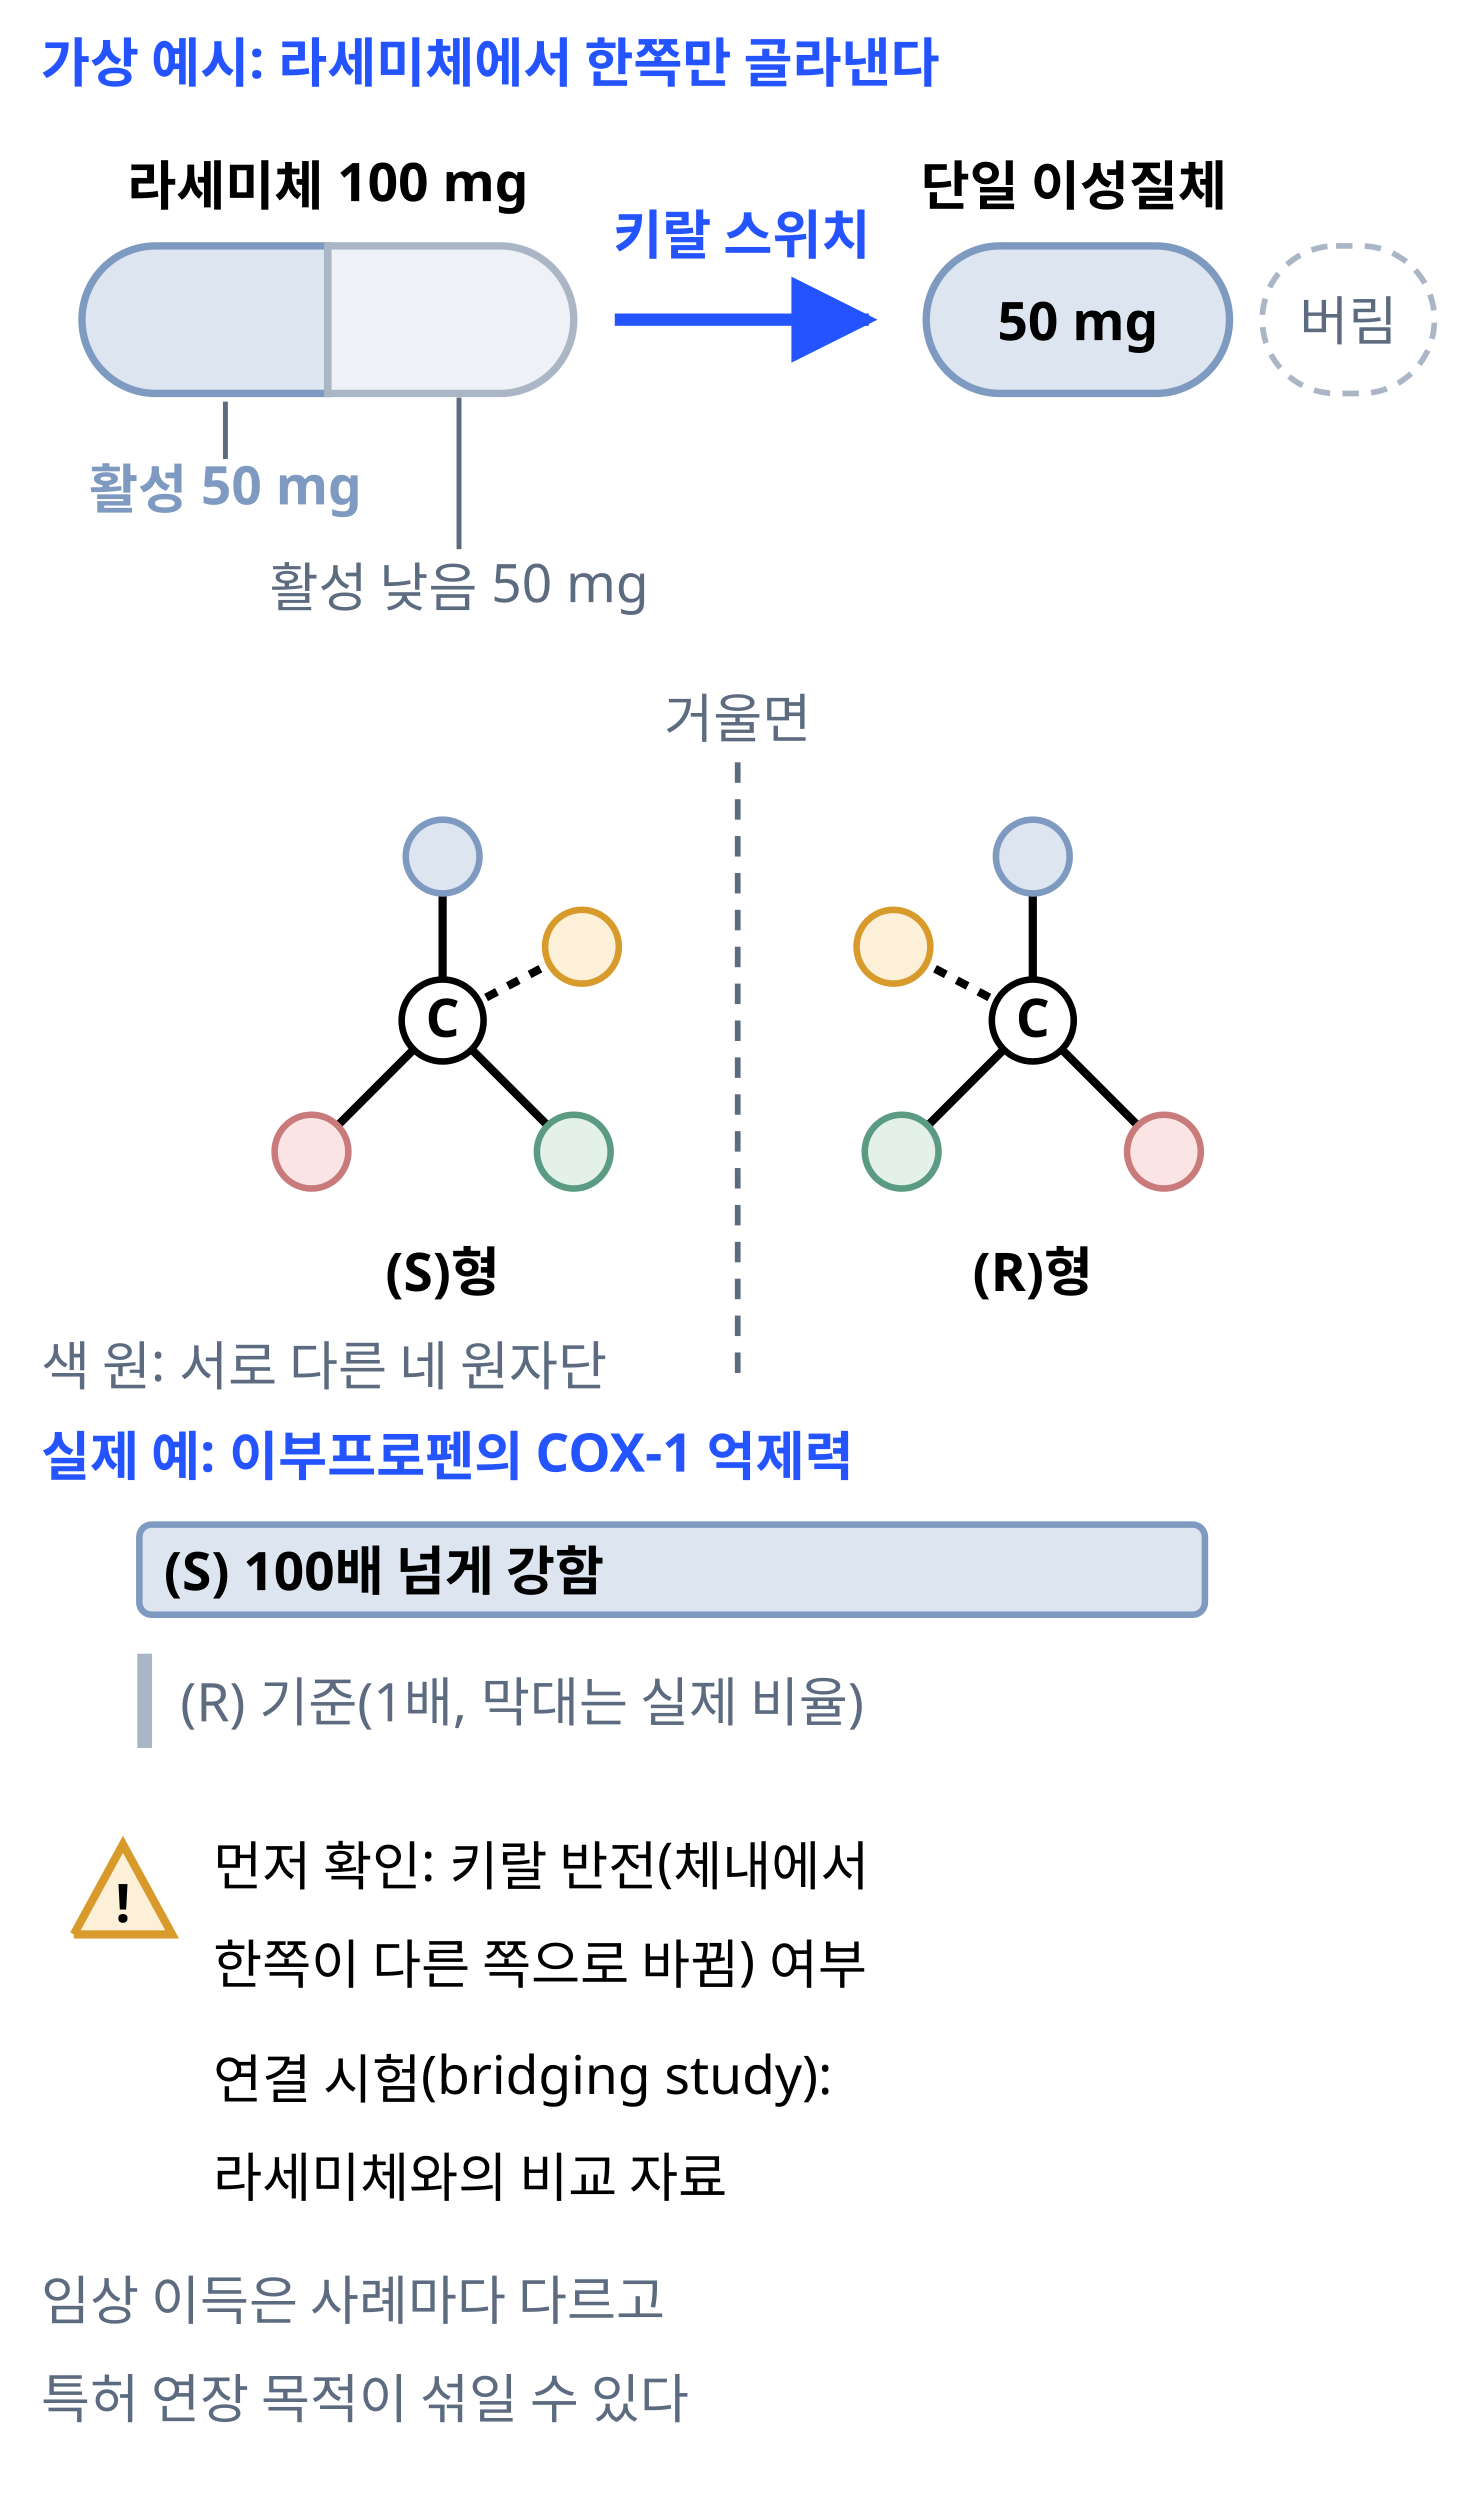
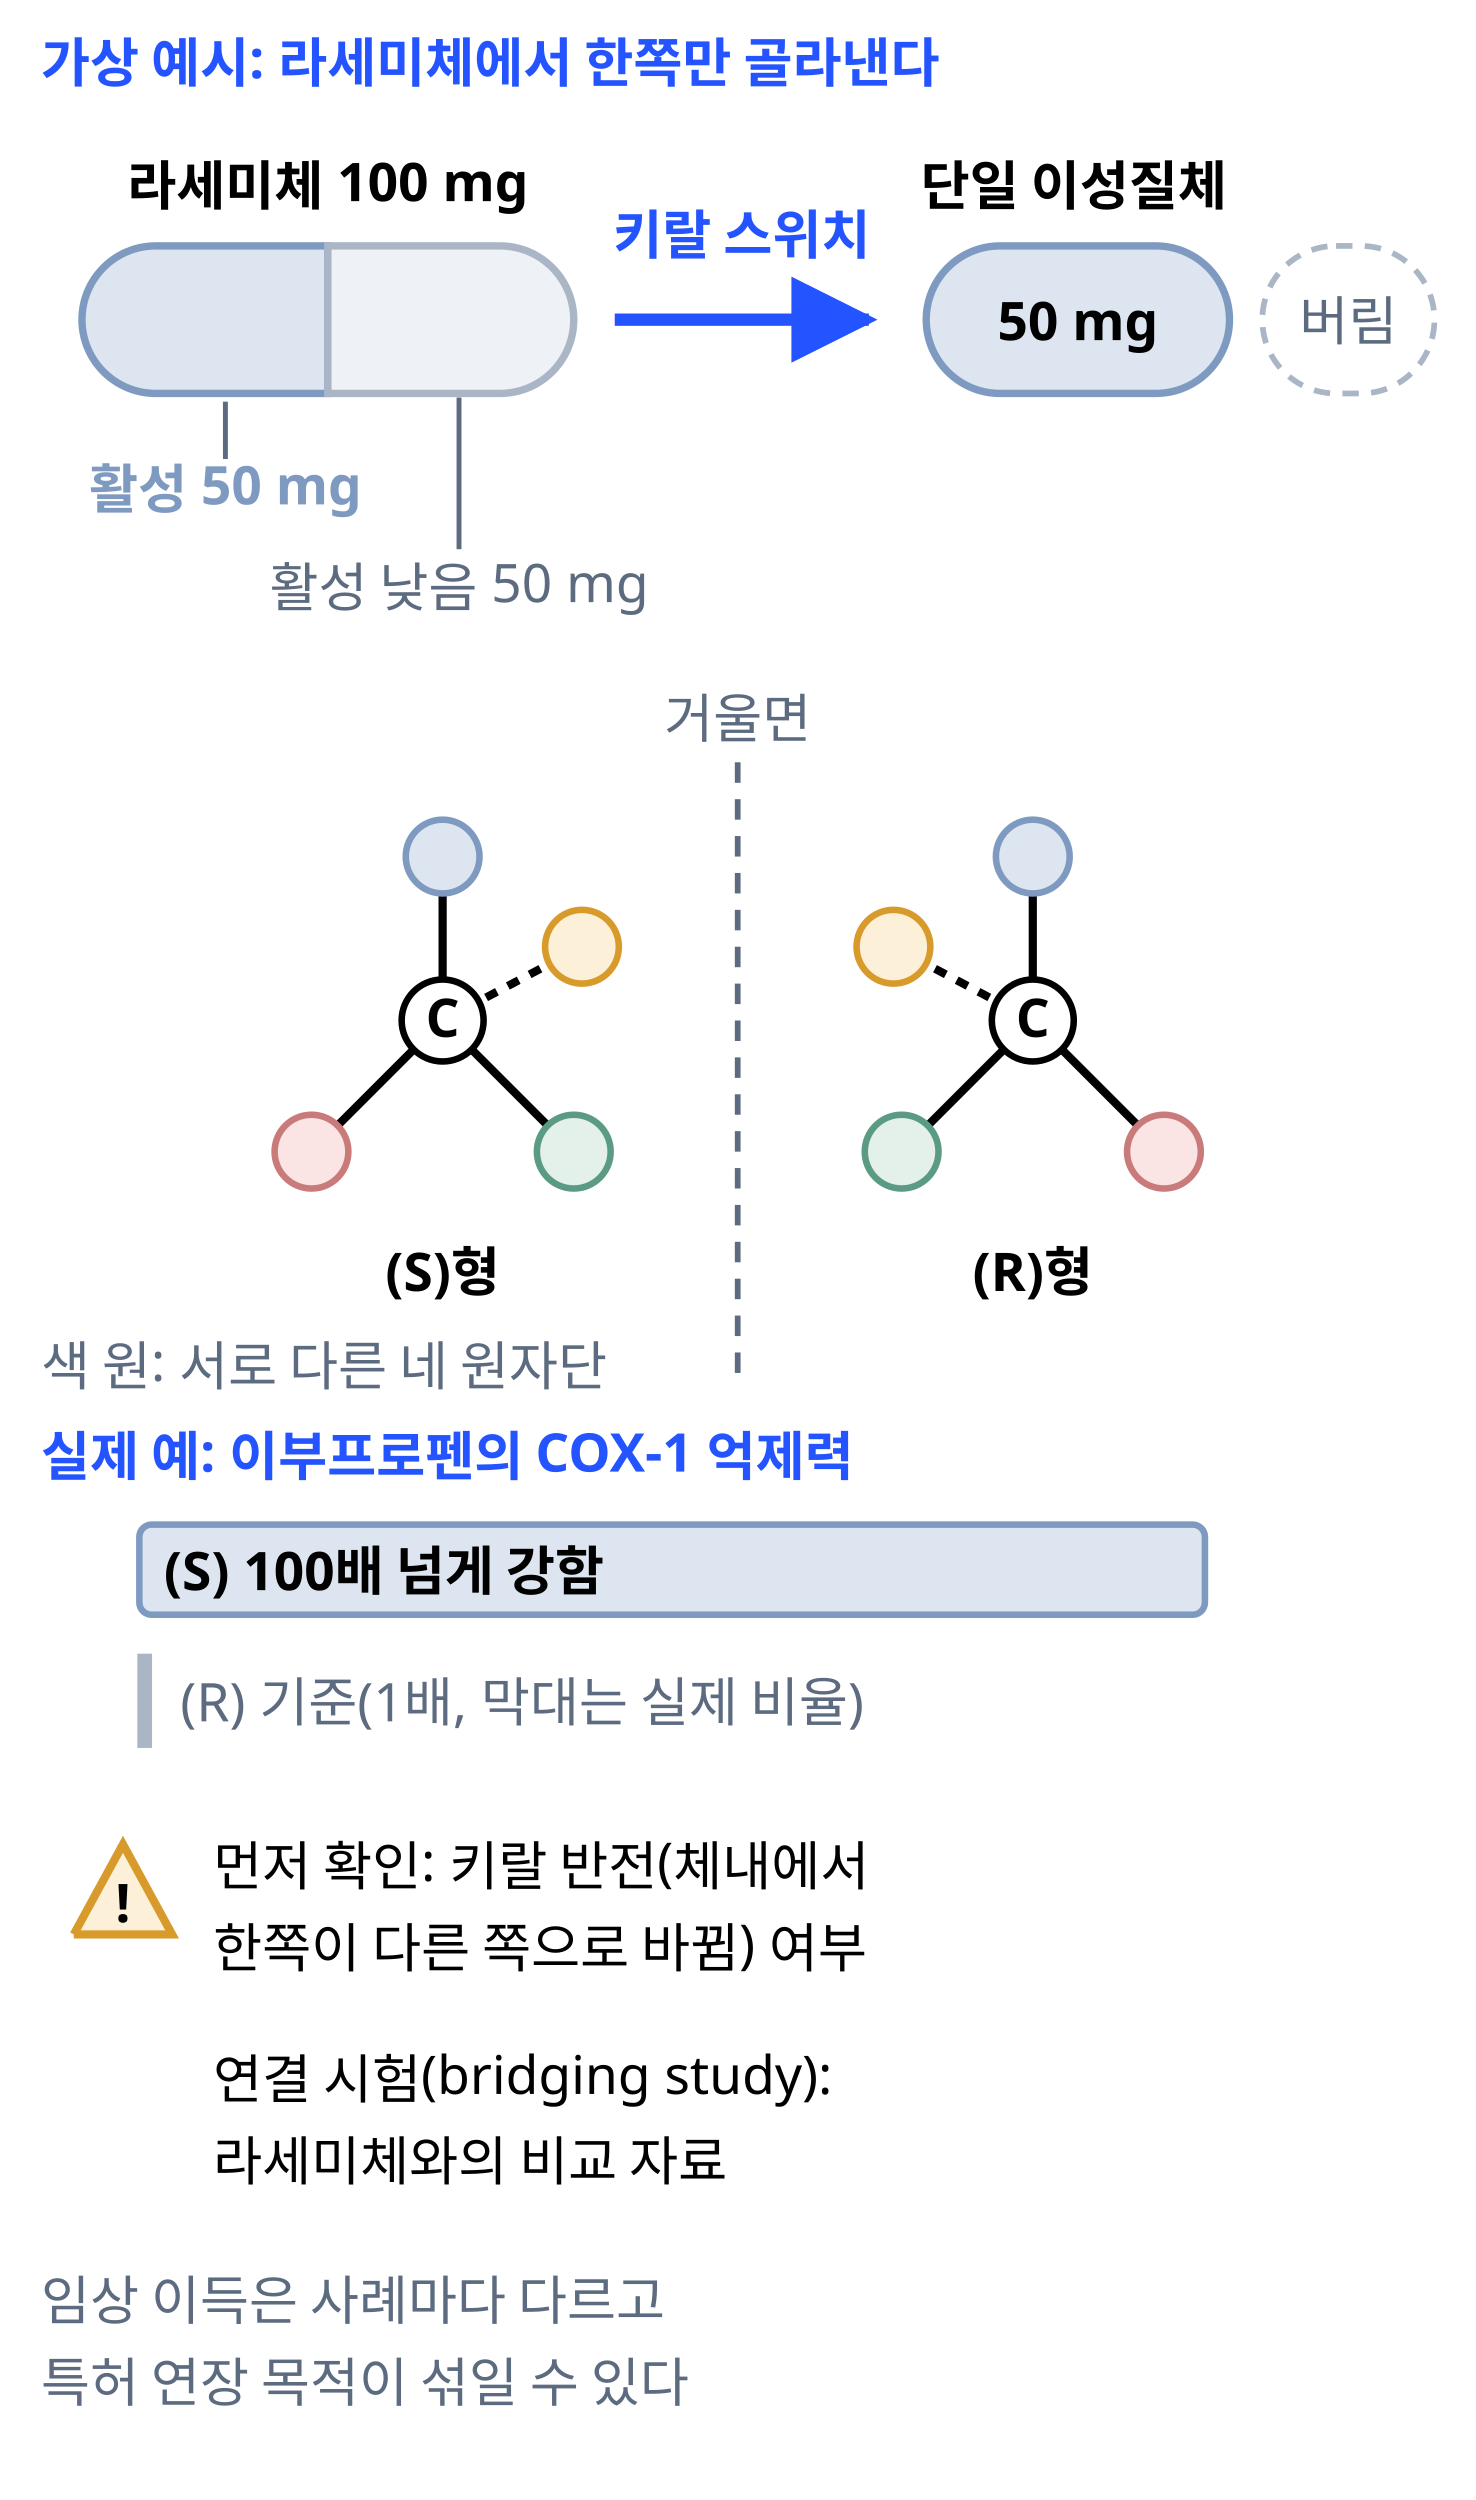
<svg xmlns="http://www.w3.org/2000/svg" class="si si-illus" viewBox="0 0 360 610" style="max-width:360px;color:var(--si-ink,var(--text,#1f2328))" role="img" aria-labelledby="chiral-switch-t" font-family="'Pretendard','Noto Sans KR','Apple SD Gothic Neo',sans-serif" font-size="13" fill="currentColor">
  <defs>
    <marker id="chiral-switch-ar" viewBox="0 0 10 10" refX="9" refY="5" markerWidth="7" markerHeight="7" orient="auto-start-reverse">
      <path d="M0,0L10,5L0,10z" style="fill:var(--si-accent,#2454ff)" />
    </marker>
  </defs>
  <text x="10" y="20" font-weight="700" style="fill:var(--si-accent,#2454ff)">가상 예시: 라세미체에서 한쪽만 골라낸다</text>
  <text x="80" y="50" text-anchor="middle" font-weight="700">라세미체 100 mg</text>
  <path d="M80,60 H38 A18,18 0 0 0 38,96 H80 Z" style="stroke:var(--si-blue-s,#7f9ac0);fill:var(--si-blue-f,#dde5f0)" stroke-width="1.8" />
  <path d="M80,60 H122 A18,18 0 0 1 122,96 H80 Z" style="stroke:var(--si-gray-s,#aab6c6);fill:var(--si-gray-f,#eef1f6)" stroke-width="1.8" />
  <text x="55" y="124" text-anchor="middle" font-weight="700" style="fill:var(--si-blue-s,#7f9ac0)">활성 50 mg</text>
  <text x="112" y="148" text-anchor="middle" style="fill:var(--si-general,#5c6b7f)">활성 낮음 50 mg</text>
  <line x1="55" y1="112" x2="55" y2="98" style="stroke:var(--si-general,#5c6b7f);fill:none" stroke-width="1.2" />
  <line x1="112" y1="134" x2="112" y2="97" style="stroke:var(--si-general,#5c6b7f);fill:none" stroke-width="1.2" />
  <line x1="150" y1="78" x2="212" y2="78" style="stroke:var(--si-accent,#2454ff);fill:none" stroke-width="3" marker-end="url(#chiral-switch-ar)" />
  <text x="181" y="62" text-anchor="middle" font-weight="700" style="fill:var(--si-accent,#2454ff)">키랄 스위치</text>
  <text x="262" y="50" text-anchor="middle" font-weight="700">단일 이성질체</text>
  <rect x="226" y="60" width="74" height="36" rx="18" style="stroke:var(--si-blue-s,#7f9ac0);fill:var(--si-blue-f,#dde5f0)" stroke-width="1.8" />
  <text x="263" y="83" text-anchor="middle" font-weight="700">50 mg</text>
  <rect x="308" y="60" width="42" height="36" rx="18" style="stroke:var(--si-gray-s,#aab6c6);fill:none" stroke-width="1.4" stroke-dasharray="4 3" />
  <text x="329" y="83" text-anchor="middle" style="fill:var(--si-general,#5c6b7f)">버림</text>
  <line x1="180" y1="186" x2="180" y2="336" style="stroke:var(--si-general,#5c6b7f);fill:none" stroke-width="1.4" stroke-dasharray="5 4" />
  <text x="180" y="180" text-anchor="middle" style="fill:var(--si-general,#5c6b7f)">거울면</text>
  <line x1="108" y1="249" x2="108" y2="209" style="stroke:currentColor;fill:none" stroke-width="2" />
  <line x1="108" y1="249" x2="76" y2="281" style="stroke:currentColor;fill:none" stroke-width="2" />
  <line x1="108" y1="249" x2="140" y2="281" style="stroke:currentColor;fill:none" stroke-width="2" />
  <line x1="108" y1="249" x2="142" y2="231" style="stroke:currentColor;fill:none" stroke-width="2" stroke-dasharray="3 3" />
  <circle cx="108" cy="209" r="9" style="stroke:var(--si-blue-s,#7f9ac0);fill:var(--si-blue-f,#dde5f0)" stroke-width="1.6" />
  <circle cx="76" cy="281" r="9" style="stroke:var(--si-rose-s,#c97b7b);fill:var(--si-rose-f,#fbe4e4)" stroke-width="1.6" />
  <circle cx="140" cy="281" r="9" style="stroke:var(--si-green-s,#5b9b83);fill:var(--si-green-f,#e3f1ea)" stroke-width="1.6" />
  <circle cx="142" cy="231" r="9" style="stroke:var(--si-amber-s,#d79a2b);fill:var(--si-amber-f,#fdf0d8)" stroke-width="1.6" />
  <circle cx="108" cy="249" r="10" style="stroke:currentColor;fill:var(--si-bg,#ffffff)" stroke-width="1.6" />
  <text x="108" y="253" text-anchor="middle" font-weight="700">C</text>
  <text x="108" y="315" text-anchor="middle" font-weight="700">(S)형</text>
  <line x1="252" y1="249" x2="252" y2="209" style="stroke:currentColor;fill:none" stroke-width="2" />
  <line x1="252" y1="249" x2="284" y2="281" style="stroke:currentColor;fill:none" stroke-width="2" />
  <line x1="252" y1="249" x2="220" y2="281" style="stroke:currentColor;fill:none" stroke-width="2" />
  <line x1="252" y1="249" x2="218" y2="231" style="stroke:currentColor;fill:none" stroke-width="2" stroke-dasharray="3 3" />
  <circle cx="252" cy="209" r="9" style="stroke:var(--si-blue-s,#7f9ac0);fill:var(--si-blue-f,#dde5f0)" stroke-width="1.6" />
  <circle cx="284" cy="281" r="9" style="stroke:var(--si-rose-s,#c97b7b);fill:var(--si-rose-f,#fbe4e4)" stroke-width="1.6" />
  <circle cx="220" cy="281" r="9" style="stroke:var(--si-green-s,#5b9b83);fill:var(--si-green-f,#e3f1ea)" stroke-width="1.6" />
  <circle cx="218" cy="231" r="9" style="stroke:var(--si-amber-s,#d79a2b);fill:var(--si-amber-f,#fdf0d8)" stroke-width="1.6" />
  <circle cx="252" cy="249" r="10" style="stroke:currentColor;fill:var(--si-bg,#ffffff)" stroke-width="1.6" />
  <text x="252" y="253" text-anchor="middle" font-weight="700">C</text>
  <text x="252" y="315" text-anchor="middle" font-weight="700">(R)형</text>
  <text x="10" y="338" style="fill:var(--si-general,#5c6b7f)">색 원: 서로 다른 네 원자단</text>
  <text x="10" y="360" font-weight="700" style="fill:var(--si-accent,#2454ff)">실제 예: 이부프로펜의 COX-1 억제력</text>
  <rect x="34" y="372" width="260" height="22" rx="3" style="stroke:var(--si-blue-s,#7f9ac0);fill:var(--si-blue-f,#dde5f0)" stroke-width="1.6" />
  <text x="40" y="388" font-weight="700">(S) 100배 넘게 강함</text>
  <rect x="34" y="404" width="2.6" height="22" style="stroke:var(--si-gray-s,#aab6c6);fill:var(--si-gray-s,#aab6c6)" stroke-width="1" />
  <text x="44" y="420" style="fill:var(--si-general,#5c6b7f)">(R) 기준(1배, 막대는 실제 비율)</text>
  <polyline points="18,472 30,450 42,472 18,472" style="stroke:var(--si-amber-s,#d79a2b);fill:var(--si-amber-f,#fdf0d8)" stroke-width="2" />
  <text x="30" y="469" text-anchor="middle" font-weight="700">!</text>
  <text x="52" y="460">먼저 확인: 키랄 반전(체내에서</text>
-   <text x="52" y="484">한쪽이 다른 쪽으로 바뀜) 여부</text>
+   <text x="52" y="480">한쪽이 다른 쪽으로 바뀜) 여부</text>
  <text x="52" y="512">연결 시험(bridging study):</text>
-   <text x="52" y="536">라세미체와의 비교 자료</text>
+   <text x="52" y="532">라세미체와의 비교 자료</text>
  <text x="10" y="566" style="fill:var(--si-general,#5c6b7f)">임상 이득은 사례마다 다르고</text>
-   <text x="10" y="590" style="fill:var(--si-general,#5c6b7f)">특허 연장 목적이 섞일 수 있다</text>
+   <text x="10" y="586" style="fill:var(--si-general,#5c6b7f)">특허 연장 목적이 섞일 수 있다</text>
</svg>
